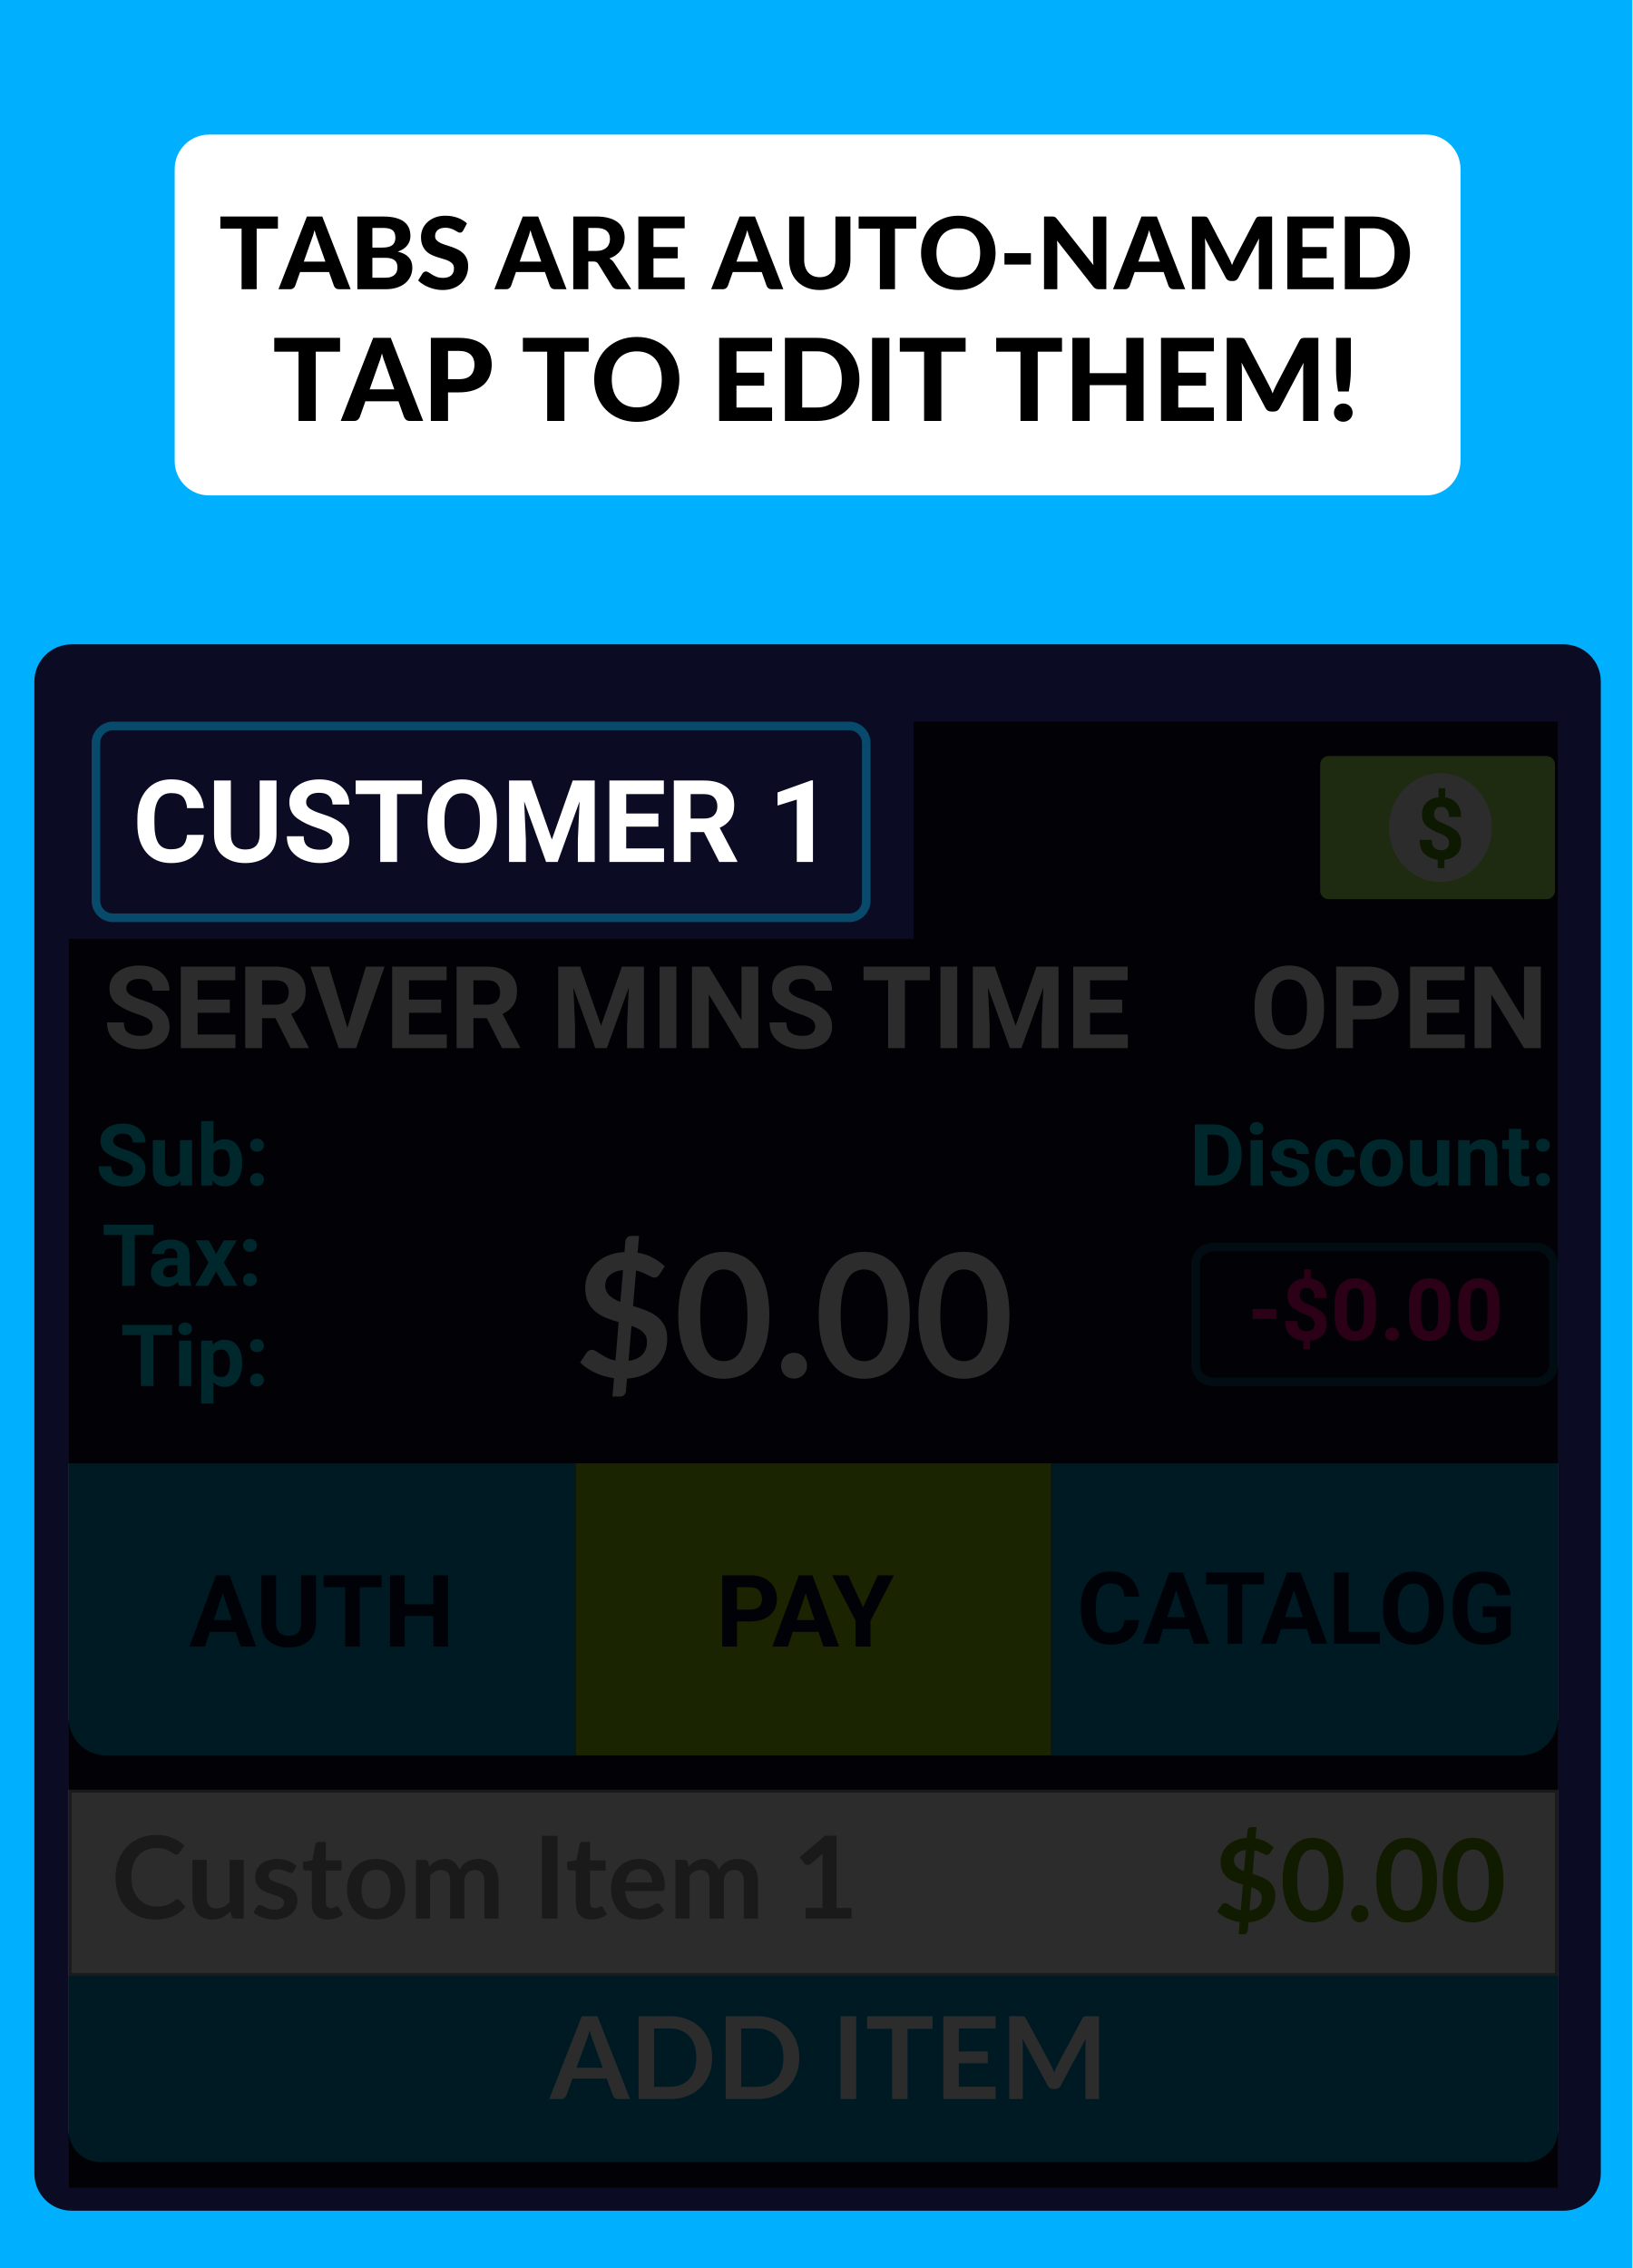
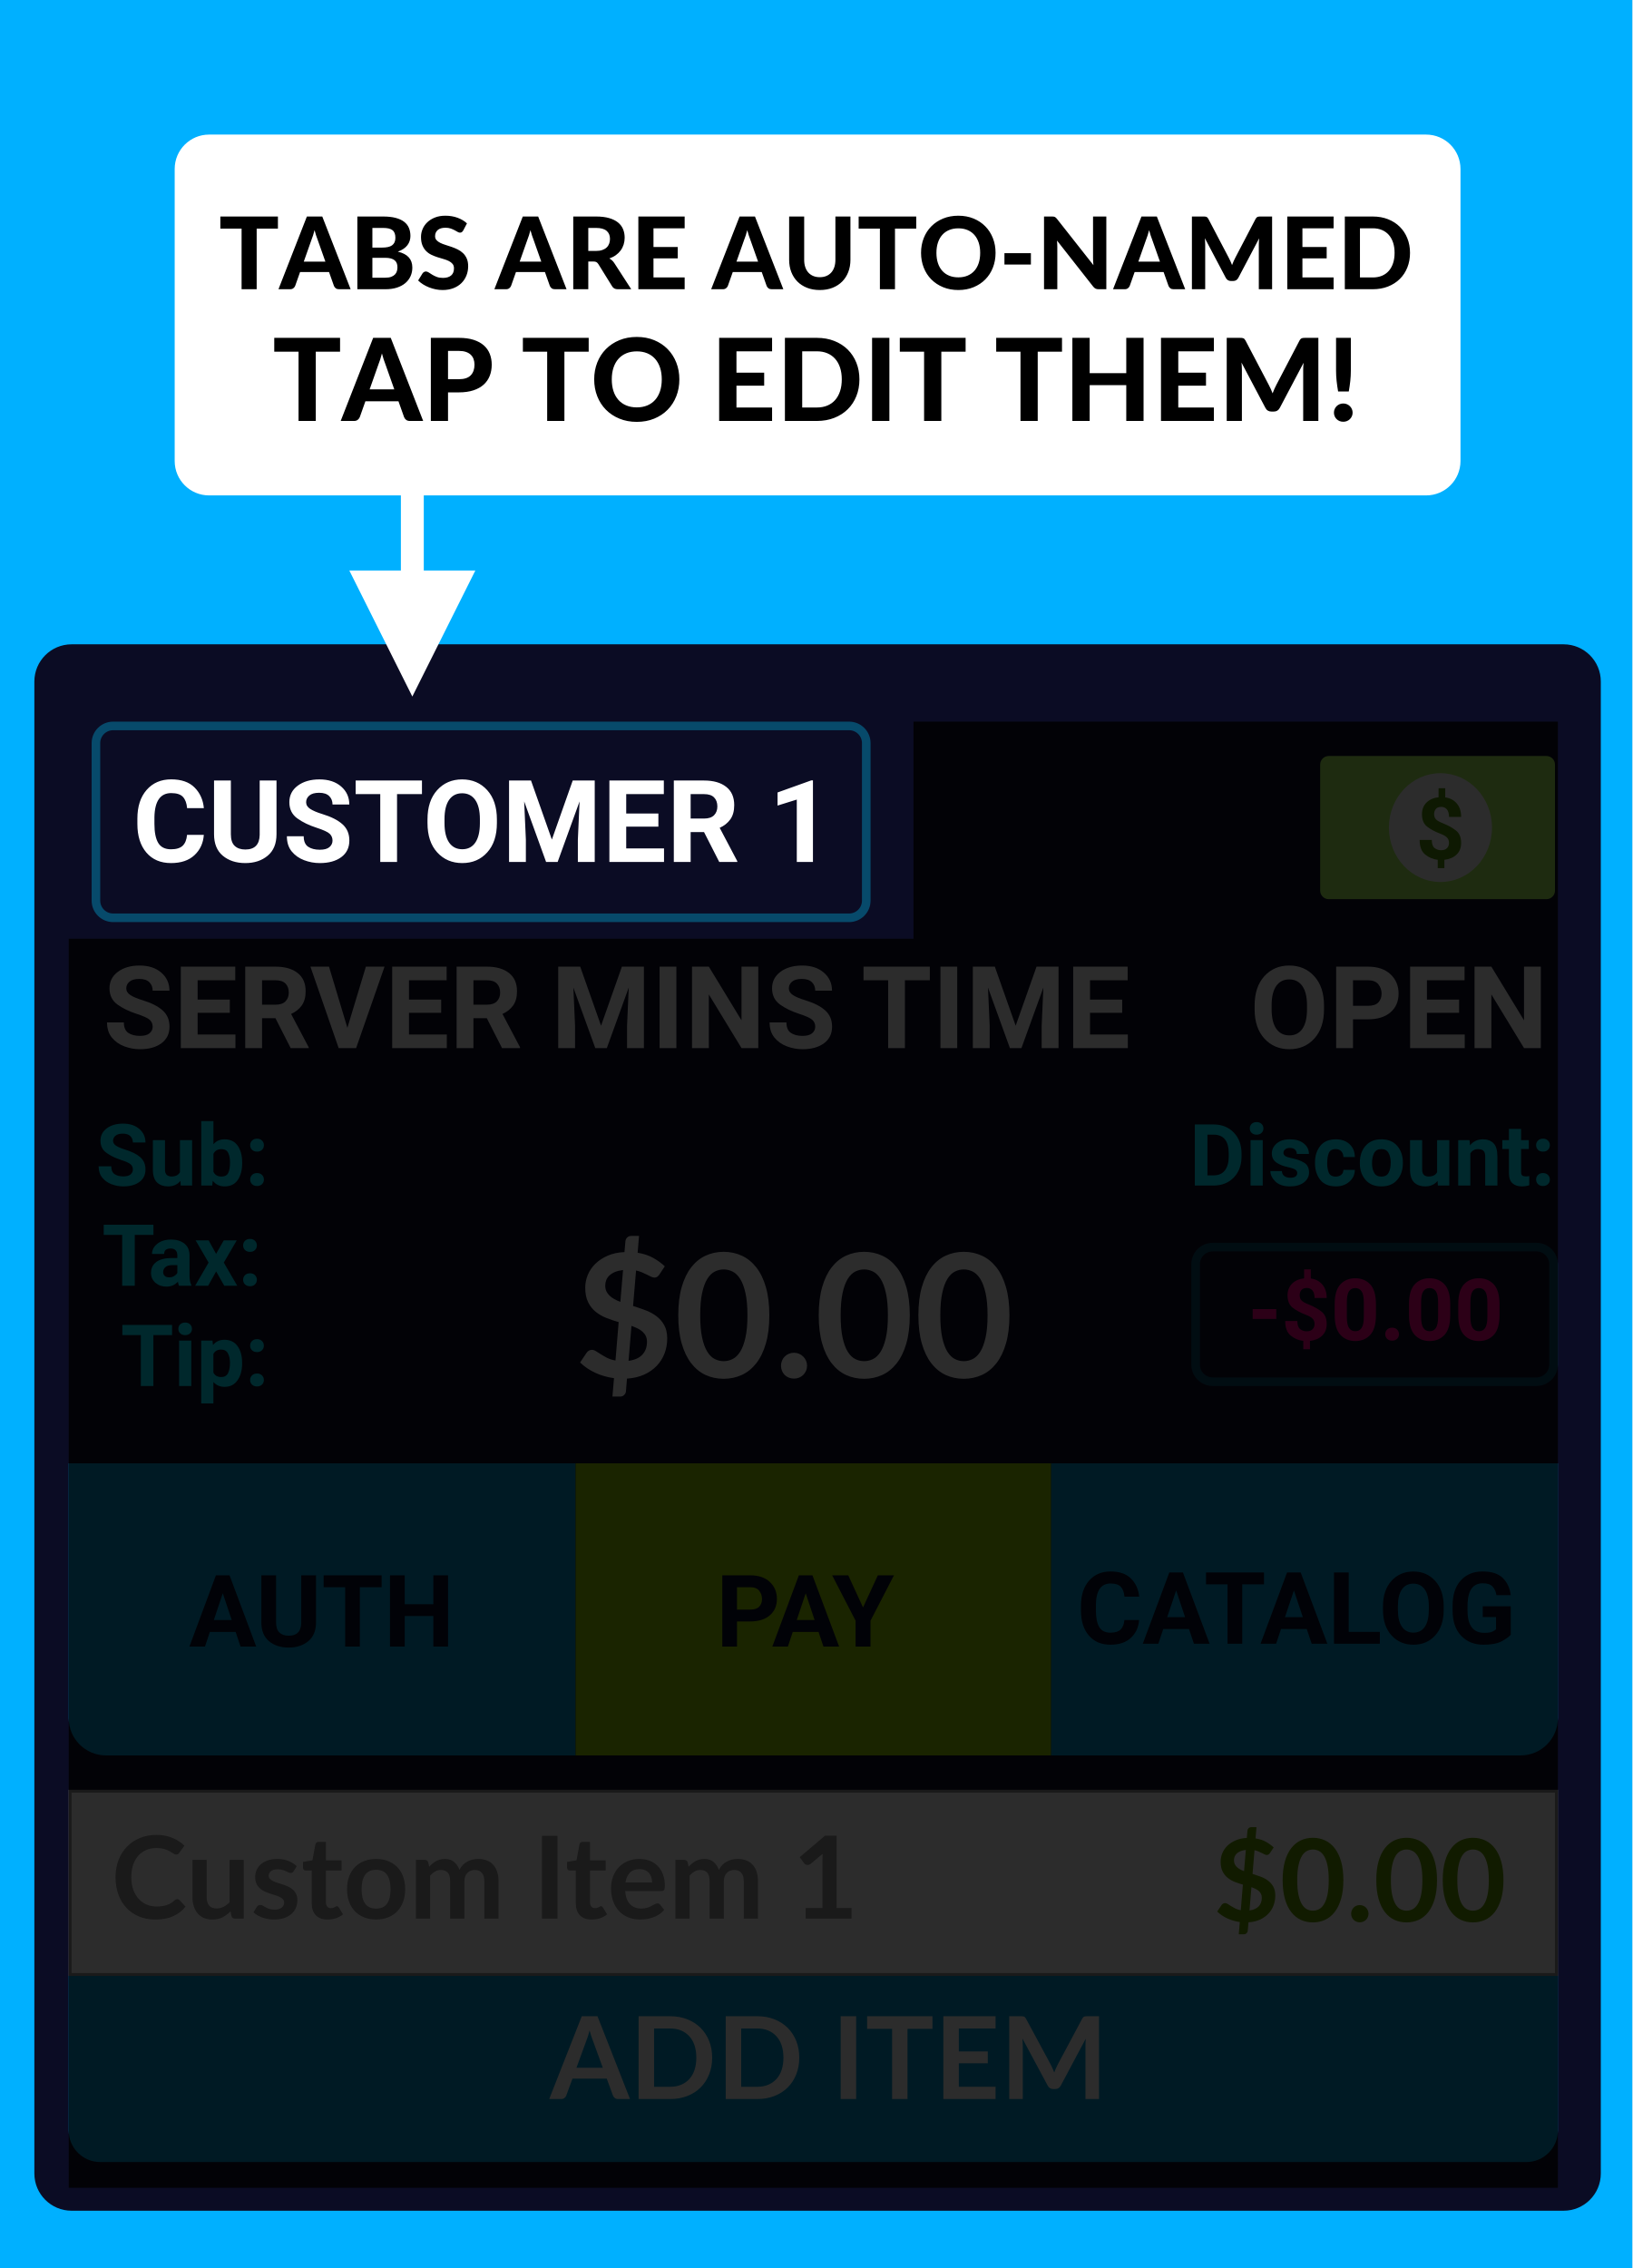
<svg xmlns="http://www.w3.org/2000/svg" width="570px" height="792px" viewBox="0 0 570 792" version="1.1">
  <g id="3_create_en" stroke="none" stroke-width="1" fill="none" fill-rule="evenodd">
    <rect fill="#00B0FF" x="0" y="0" width="570" height="792" />
    <g id="Group-3" transform="translate(12, 225)">
      <rect id="Rectangle" fill="#0B0C24" x="0" y="0" width="547" height="547" rx="13" />
      <path d="M12,286 L189,286 L189,388 L25,388 C17.82,388 12,382.18 12,375 L12,286 Z" id="Rectangle" fill="#0098CE" />
      <path d="M355,286 L532,286 L532,388 L368,388 C360.82,388 355,382.18 355,375 L355,286 Z" id="Rectangle" fill="#0098CE" transform="translate(443.5, 337) scale(-1, 1) translate(-443.5, -337) " />
      <rect id="Rectangle" stroke="#979797" fill="#FFFFFF" x="12.5" y="400.5" width="519" height="64" />
      <path d="M12,465 L532,465 L532,519 C532,525.075 527.075,530 521,530 L23,530 C16.925,530 12,525.075 12,519 L12,465 Z" id="Rectangle" fill="#0098CE" />
      <text id="ADD-ITEM" font-family="Lato-Bold, Lato" font-size="40" font-weight="bold" fill="#FFFFFF">
        <tspan x="180" y="508">ADD ITEM</tspan>
      </text>
      <text id="-$0.00" font-family="Roboto-Bold, Roboto" font-size="30" font-weight="bold" fill="#FF0088">
        <tspan x="423.806" y="243">-$0.00</tspan>
      </text>
      <text id="Discount:" font-family="Roboto-Bold, Roboto" font-size="30" font-weight="bold" fill="#00E7FF">
        <tspan x="403.324" y="189">Discount:</tspan>
      </text>
      <text id="Sub:-Tax:-Tip:" font-family="Roboto-Bold, Roboto" font-size="30" font-weight="bold" fill="#00E7FF">
        <tspan x="21.414" y="189">Sub:</tspan>
        <tspan x="23.626" y="224">Tax:</tspan>
        <tspan x="30.13" y="259">Tip:</tspan>
      </text>
      <text id="$0.00" font-family="Lato-Bold, Lato" font-size="40" font-weight="bold" fill="#659B00">
        <tspan x="411.7" y="446">$0.00</tspan>
      </text>
      <text id="CUSTOMER-1" font-family="Roboto-Bold, Roboto" font-size="40" font-weight="bold" fill="#FFFFFF">
        <tspan x="34.285" y="76">CUSTOMER 1</tspan>
      </text>
      <rect id="Rectangle" stroke-opacity="0.329" stroke="#00C9FE" stroke-width="3" x="21.5" y="28.5" width="269" height="67" rx="6" />
      <rect id="Rectangle" stroke-opacity="0.329" stroke="#00C9FE" stroke-width="3" x="405.5" y="210.5" width="125" height="47" rx="6" />
      <text id="$0.00" font-family="Lato-Bold, Lato" font-size="60" font-weight="bold" fill="#FFFFFF">
        <tspan x="188.55" y="256">$0.00</tspan>
      </text>
      <text id="OPEN" font-family="Roboto-Bold, Roboto" font-size="40" font-weight="bold" fill="#FFFFFF">
        <tspan x="424.42" y="141">OPEN</tspan>
      </text>
      <text id="SERVER-MINS-TIME" font-family="Roboto-Bold, Roboto" font-size="40" font-weight="bold" fill="#FFFFFF">
        <tspan x="24" y="141">SERVER MINS TIME</tspan>
      </text>
      <rect id="Rectangle" fill="#ADFB5F" x="449" y="39" width="82" height="50" rx="3" />
      <ellipse id="Oval" fill="#FFFFFF" cx="491" cy="64" rx="18" ry="19" />
      <text id="$" font-family="Roboto-Bold, Roboto" font-size="30" font-weight="bold" fill="#509209">
        <tspan x="482.394" y="75">$</tspan>
      </text>
      <text id="Custom-Item-1" font-family="Lato-Bold, Lato" font-size="40" font-weight="bold" fill="#949494">
        <tspan x="26.8" y="445">Custom Item 1</tspan>
      </text>
      <rect id="Rectangle" fill="#98CE00" x="189" y="286" width="166" height="102" />
      <text id="AUTH" font-family="Roboto-Black, Roboto" font-size="35" font-weight="700" fill="#080B26">
        <tspan x="54" y="350">AUTH</tspan>
      </text>
      <text id="PAY" font-family="Roboto-Black, Roboto" font-size="35" font-weight="700" fill="#080B26">
        <tspan x="238" y="350">PAY</tspan>
      </text>
      <text id="CATALOG" font-family="Roboto-Black, Roboto" font-size="35" font-weight="700" fill="#080B26">
        <tspan x="364" y="349">CATALOG</tspan>
      </text>
    </g>
    <rect id="Rectangle" fill="#FFFFFF" x="61" y="47" width="449" height="126" rx="12" />
    <path d="M97.05,79.843 L89.63,79.843 L89.63,101 L84.362,101 L84.362,79.843 L76.942,79.843 L76.942,75.608 L97.05,75.608 L97.05,79.843 Z M113.623,91.358 L110.875,83.588 C110.712,83.179 110.54,82.701 110.359,82.153 C110.178,81.604 110.006,81.009 109.843,80.368 C109.679,81.021 109.507,81.625 109.326,82.179 C109.145,82.733 108.973,83.214 108.81,83.623 L106.08,91.358 L113.623,91.358 Z M122.442,101 L118.365,101 C117.91,101 117.54,100.892 117.254,100.676 C116.968,100.46 116.755,100.183 116.615,99.845 L114.9,94.998 L104.785,94.998 L103.07,99.845 C102.953,100.137 102.749,100.402 102.457,100.641 C102.166,100.88 101.798,101 101.355,101 L97.243,101 L107.165,75.608 L112.537,75.608 L122.442,101 Z M134.535,96.975 C135.375,96.975 136.066,96.873 136.609,96.669 C137.151,96.465 137.586,96.193 137.912,95.855 C138.239,95.517 138.467,95.129 138.595,94.691 C138.723,94.254 138.787,93.802 138.787,93.335 C138.787,92.822 138.712,92.361 138.56,91.953 C138.408,91.544 138.163,91.197 137.825,90.911 C137.487,90.625 137.046,90.407 136.504,90.255 C135.961,90.103 135.293,90.028 134.5,90.028 L130.037,90.028 L130.037,96.975 L134.535,96.975 Z M130.037,79.597 L130.037,86.457 L133.485,86.457 C134.22,86.457 134.873,86.396 135.445,86.274 C136.017,86.151 136.495,85.956 136.88,85.688 C137.265,85.419 137.56,85.066 137.764,84.629 C137.968,84.191 138.07,83.663 138.07,83.045 C138.07,82.415 137.985,81.878 137.816,81.435 C137.647,80.992 137.388,80.636 137.037,80.368 C136.687,80.099 136.244,79.904 135.708,79.781 C135.171,79.659 134.535,79.597 133.8,79.597 L130.037,79.597 Z M133.8,75.608 C135.503,75.608 136.959,75.768 138.166,76.089 C139.374,76.41 140.36,76.865 141.124,77.454 C141.888,78.043 142.445,78.757 142.795,79.597 C143.145,80.438 143.32,81.377 143.32,82.415 C143.32,82.998 143.235,83.558 143.066,84.095 C142.897,84.632 142.635,85.136 142.279,85.609 C141.923,86.081 141.465,86.51 140.905,86.895 C140.345,87.28 139.68,87.607 138.91,87.875 C140.637,88.283 141.914,88.948 142.743,89.87 C143.571,90.792 143.985,91.987 143.985,93.457 C143.985,94.531 143.778,95.528 143.364,96.45 C142.95,97.372 142.346,98.171 141.553,98.847 C140.759,99.524 139.782,100.052 138.621,100.431 C137.46,100.81 136.128,101 134.623,101 L124.787,101 L124.787,75.608 L133.8,75.608 Z M161.765,80.472 C161.602,80.741 161.435,80.936 161.266,81.059 C161.097,81.181 160.878,81.243 160.61,81.243 C160.353,81.243 160.076,81.152 159.779,80.971 C159.481,80.79 159.134,80.595 158.738,80.385 C158.341,80.175 157.886,79.98 157.373,79.799 C156.859,79.618 156.258,79.528 155.57,79.528 C154.357,79.528 153.447,79.799 152.84,80.341 C152.233,80.884 151.93,81.592 151.93,82.468 C151.93,83.028 152.096,83.491 152.429,83.859 C152.761,84.226 153.199,84.544 153.741,84.812 C154.284,85.081 154.899,85.32 155.588,85.53 C156.276,85.74 156.982,85.97 157.705,86.221 C158.428,86.472 159.134,86.767 159.822,87.105 C160.511,87.443 161.126,87.869 161.669,88.382 C162.211,88.896 162.649,89.523 162.981,90.264 C163.314,91.005 163.48,91.906 163.48,92.968 C163.48,94.123 163.279,95.205 162.876,96.214 C162.474,97.223 161.893,98.104 161.135,98.856 C160.377,99.609 159.44,100.201 158.326,100.632 C157.212,101.064 155.949,101.28 154.537,101.28 C153.732,101.28 152.93,101.198 152.131,101.035 C151.332,100.872 150.562,100.644 149.821,100.353 C149.08,100.061 148.383,99.711 147.73,99.302 C147.077,98.894 146.505,98.439 146.015,97.938 L147.555,95.453 C147.683,95.266 147.852,95.111 148.062,94.989 C148.273,94.866 148.494,94.805 148.727,94.805 C149.043,94.805 149.375,94.922 149.725,95.155 C150.075,95.388 150.477,95.645 150.933,95.925 C151.388,96.205 151.915,96.462 152.516,96.695 C153.117,96.928 153.837,97.045 154.678,97.045 C155.903,97.045 156.85,96.765 157.521,96.205 C158.192,95.645 158.528,94.811 158.528,93.703 C158.528,93.061 158.361,92.542 158.029,92.145 C157.696,91.748 157.262,91.416 156.725,91.147 C156.188,90.879 155.576,90.649 154.887,90.456 C154.199,90.264 153.493,90.051 152.77,89.817 C152.047,89.584 151.341,89.304 150.653,88.978 C149.964,88.651 149.352,88.219 148.815,87.683 C148.278,87.146 147.844,86.481 147.511,85.688 C147.179,84.894 147.012,83.908 147.012,82.73 C147.012,81.785 147.199,80.869 147.572,79.983 C147.946,79.096 148.494,78.308 149.218,77.62 C149.941,76.932 150.83,76.378 151.886,75.957 C152.942,75.537 154.152,75.328 155.518,75.328 C157.046,75.328 158.46,75.564 159.761,76.036 C161.062,76.509 162.162,77.165 163.06,78.005 L161.765,80.472 Z M189.012,91.358 L186.265,83.588 C186.102,83.179 185.93,82.701 185.749,82.153 C185.568,81.604 185.396,81.009 185.232,80.368 C185.069,81.021 184.897,81.625 184.716,82.179 C184.535,82.733 184.363,83.214 184.2,83.623 L181.47,91.358 L189.012,91.358 Z M197.833,101 L193.755,101 C193.3,101 192.93,100.892 192.644,100.676 C192.358,100.46 192.145,100.183 192.005,99.845 L190.29,94.998 L180.175,94.998 L178.46,99.845 C178.343,100.137 178.139,100.402 177.847,100.641 C177.556,100.88 177.188,101 176.745,101 L172.632,101 L182.555,75.608 L187.928,75.608 L197.833,101 Z M208.123,87.63 C208.974,87.63 209.709,87.522 210.327,87.306 C210.946,87.09 211.453,86.793 211.85,86.414 C212.247,86.035 212.538,85.588 212.725,85.075 C212.912,84.562 213.005,84.002 213.005,83.395 C213.005,82.193 212.605,81.26 211.806,80.595 C211.007,79.93 209.791,79.597 208.157,79.597 L205.428,79.597 L205.428,87.63 L208.123,87.63 Z M220.425,101 L215.683,101 C214.796,101 214.154,100.662 213.757,99.985 L208.928,92.198 C208.729,91.894 208.51,91.673 208.271,91.532 C208.032,91.392 207.679,91.323 207.213,91.323 L205.428,91.323 L205.428,101 L200.178,101 L200.178,75.608 L208.157,75.608 C209.931,75.608 211.447,75.791 212.708,76.159 C213.968,76.526 215,77.037 215.805,77.69 C216.61,78.343 217.199,79.122 217.572,80.026 C217.946,80.93 218.132,81.925 218.132,83.01 C218.132,83.85 218.013,84.646 217.774,85.399 C217.535,86.151 217.188,86.837 216.732,87.455 C216.277,88.073 215.718,88.622 215.053,89.1 C214.387,89.578 213.629,89.963 212.778,90.255 C213.116,90.442 213.431,90.666 213.722,90.929 C214.014,91.191 214.277,91.503 214.51,91.865 L220.425,101 Z M228.195,79.72 L228.195,86.248 L236.665,86.248 L236.665,90.22 L228.195,90.22 L228.195,96.888 L239.08,96.888 L239.08,101 L222.91,101 L222.91,75.608 L239.08,75.608 L239.08,79.72 L228.195,79.72 Z M264.717,91.358 L261.97,83.588 C261.807,83.179 261.635,82.701 261.454,82.153 C261.273,81.604 261.101,81.009 260.938,80.368 C260.774,81.021 260.602,81.625 260.421,82.179 C260.24,82.733 260.068,83.214 259.905,83.623 L257.175,91.358 L264.717,91.358 Z M273.538,101 L269.46,101 C269.005,101 268.635,100.892 268.349,100.676 C268.063,100.46 267.85,100.183 267.71,99.845 L265.995,94.998 L255.88,94.998 L254.165,99.845 C254.048,100.137 253.844,100.402 253.553,100.641 C253.261,100.88 252.893,101 252.45,101 L248.338,101 L258.26,75.608 L263.632,75.608 L273.538,101 Z M286.277,96.8 C287.129,96.8 287.893,96.657 288.57,96.371 C289.247,96.085 289.818,95.68 290.285,95.155 C290.752,94.63 291.107,93.994 291.353,93.248 C291.598,92.501 291.72,91.661 291.72,90.728 L291.72,75.608 L296.97,75.608 L296.97,90.728 C296.97,92.268 296.722,93.682 296.226,94.971 C295.73,96.26 295.022,97.372 294.1,98.305 C293.178,99.238 292.058,99.967 290.74,100.493 C289.422,101.018 287.934,101.28 286.277,101.28 C284.621,101.28 283.13,101.018 281.806,100.493 C280.482,99.967 279.359,99.238 278.438,98.305 C277.516,97.372 276.807,96.26 276.311,94.971 C275.815,93.682 275.567,92.268 275.567,90.728 L275.567,75.608 L280.817,75.608 L280.817,90.728 C280.817,91.661 280.94,92.501 281.185,93.248 C281.43,93.994 281.786,94.63 282.252,95.155 C282.719,95.68 283.291,96.085 283.967,96.371 C284.644,96.657 285.414,96.8 286.277,96.8 Z M319.947,79.843 L312.527,79.843 L312.527,101 L307.26,101 L307.26,79.843 L299.84,79.843 L299.84,75.608 L319.947,75.608 L319.947,79.843 Z M347.65,88.295 C347.65,90.15 347.338,91.871 346.714,93.457 C346.09,95.044 345.209,96.415 344.071,97.57 C342.934,98.725 341.566,99.632 339.967,100.291 C338.369,100.95 336.596,101.28 334.647,101.28 C332.699,101.28 330.926,100.95 329.327,100.291 C327.729,99.632 326.358,98.725 325.215,97.57 C324.072,96.415 323.188,95.044 322.564,93.457 C321.94,91.871 321.627,90.15 321.627,88.295 C321.627,86.44 321.94,84.722 322.564,83.141 C323.188,81.56 324.072,80.193 325.215,79.037 C326.358,77.882 327.729,76.975 329.327,76.316 C330.926,75.657 332.699,75.328 334.647,75.328 C336.596,75.328 338.369,75.657 339.967,76.316 C341.566,76.975 342.934,77.885 344.071,79.046 C345.209,80.207 346.09,81.578 346.714,83.159 C347.338,84.74 347.65,86.452 347.65,88.295 Z M342.277,88.295 C342.277,86.965 342.103,85.772 341.752,84.716 C341.402,83.66 340.898,82.762 340.239,82.021 C339.58,81.28 338.78,80.715 337.841,80.324 C336.902,79.933 335.838,79.737 334.647,79.737 C333.457,79.737 332.39,79.933 331.445,80.324 C330.5,80.715 329.698,81.28 329.039,82.021 C328.38,82.762 327.875,83.66 327.525,84.716 C327.175,85.772 327,86.965 327,88.295 C327,89.637 327.175,90.835 327.525,91.891 C327.875,92.947 328.38,93.842 329.039,94.578 C329.698,95.313 330.5,95.875 331.445,96.266 C332.39,96.657 333.457,96.853 334.647,96.853 C335.838,96.853 336.902,96.657 337.841,96.266 C338.78,95.875 339.58,95.313 340.239,94.578 C340.898,93.842 341.402,92.947 341.752,91.891 C342.103,90.835 342.277,89.637 342.277,88.295 Z M350.748,88.418 L359.988,88.418 L359.988,92.373 L350.748,92.373 L350.748,88.418 Z M386.325,75.608 L386.325,101 L383.613,101 C383.204,101 382.86,100.933 382.58,100.799 C382.3,100.665 382.026,100.434 381.757,100.108 L369.105,84.007 C369.14,84.416 369.166,84.818 369.184,85.215 C369.201,85.612 369.21,85.979 369.21,86.317 L369.21,101 L364.572,101 L364.572,75.608 L367.337,75.608 C367.559,75.608 367.749,75.616 367.906,75.634 C368.064,75.651 368.207,75.692 368.335,75.756 C368.463,75.82 368.586,75.905 368.702,76.01 C368.819,76.115 368.947,76.255 369.087,76.43 L381.827,92.6 C381.781,92.157 381.746,91.728 381.723,91.314 C381.699,90.9 381.688,90.506 381.688,90.132 L381.688,75.608 L386.325,75.608 Z M405.05,91.358 L402.303,83.588 C402.139,83.179 401.967,82.701 401.786,82.153 C401.605,81.604 401.433,81.009 401.27,80.368 C401.107,81.021 400.935,81.625 400.754,82.179 C400.573,82.733 400.401,83.214 400.238,83.623 L397.507,91.358 L405.05,91.358 Z M413.87,101 L409.793,101 C409.337,101 408.967,100.892 408.681,100.676 C408.395,100.46 408.183,100.183 408.043,99.845 L406.327,94.998 L396.212,94.998 L394.498,99.845 C394.381,100.137 394.177,100.402 393.885,100.641 C393.593,100.88 393.226,101 392.783,101 L388.67,101 L398.592,75.608 L403.965,75.608 L413.87,101 Z M444.215,75.608 L444.215,101 L439.577,101 L439.577,85.407 C439.577,85.081 439.586,84.731 439.604,84.358 C439.621,83.984 439.653,83.605 439.7,83.22 L432.438,96.993 C432.041,97.751 431.428,98.13 430.6,98.13 L429.865,98.13 C429.457,98.13 429.095,98.034 428.78,97.841 C428.465,97.649 428.214,97.366 428.027,96.993 L420.73,83.168 C420.765,83.576 420.794,83.97 420.817,84.349 C420.841,84.728 420.853,85.081 420.853,85.407 L420.853,101 L416.215,101 L416.215,75.608 L420.205,75.608 C420.427,75.608 420.625,75.613 420.8,75.625 C420.975,75.637 421.13,75.669 421.264,75.721 C421.398,75.774 421.52,75.855 421.631,75.966 C421.742,76.077 421.85,76.232 421.955,76.43 L429.06,89.975 C429.282,90.383 429.489,90.803 429.681,91.235 C429.874,91.667 430.057,92.11 430.233,92.565 C430.408,92.098 430.591,91.643 430.784,91.2 C430.976,90.757 431.183,90.331 431.405,89.922 L438.457,76.43 C438.563,76.232 438.673,76.077 438.79,75.966 C438.907,75.855 439.032,75.774 439.166,75.721 C439.3,75.669 439.452,75.637 439.621,75.625 C439.79,75.613 439.992,75.608 440.225,75.608 L444.215,75.608 Z M454.803,79.72 L454.803,86.248 L463.272,86.248 L463.272,90.22 L454.803,90.22 L454.803,96.888 L465.688,96.888 L465.688,101 L449.517,101 L449.517,75.608 L465.688,75.608 L465.688,79.72 L454.803,79.72 Z M492.375,88.295 C492.375,90.15 492.063,91.856 491.439,93.414 C490.815,94.971 489.934,96.31 488.796,97.43 C487.659,98.55 486.291,99.425 484.692,100.055 C483.094,100.685 481.321,101 479.373,101 L469.608,101 L469.608,75.608 L479.373,75.608 C481.321,75.608 483.094,75.922 484.692,76.552 C486.291,77.183 487.659,78.06 488.796,79.186 C489.934,80.312 490.815,81.651 491.439,83.203 C492.063,84.754 492.375,86.452 492.375,88.295 Z M486.985,88.295 C486.985,86.965 486.81,85.769 486.46,84.707 C486.11,83.646 485.608,82.748 484.955,82.013 C484.302,81.277 483.505,80.712 482.566,80.315 C481.627,79.918 480.563,79.72 479.373,79.72 L474.892,79.72 L474.892,96.888 L479.373,96.888 C480.563,96.888 481.627,96.692 482.566,96.301 C483.505,95.91 484.302,95.345 484.955,94.604 C485.608,93.863 486.11,92.962 486.46,91.9 C486.81,90.838 486.985,89.637 486.985,88.295 Z M118.75,122.82 L110.27,122.82 L110.27,147 L104.25,147 L104.25,122.82 L95.77,122.82 L95.77,117.98 L118.75,117.98 L118.75,122.82 Z M137.69,135.98 L134.55,127.1 C134.363,126.633 134.167,126.087 133.96,125.46 C133.753,124.833 133.557,124.153 133.37,123.42 C133.183,124.167 132.987,124.857 132.78,125.49 C132.573,126.123 132.377,126.673 132.19,127.14 L129.07,135.98 L137.69,135.98 Z M147.77,147 L143.11,147 C142.59,147 142.167,146.877 141.84,146.63 C141.513,146.383 141.27,146.067 141.11,145.68 L139.15,140.14 L127.59,140.14 L125.63,145.68 C125.497,146.013 125.263,146.317 124.93,146.59 C124.597,146.863 124.177,147 123.67,147 L118.97,147 L130.31,117.98 L136.45,117.98 L147.77,147 Z M160.25,132.42 C162.13,132.42 163.507,131.967 164.38,131.06 C165.253,130.153 165.69,128.913 165.69,127.34 C165.69,126.62 165.58,125.963 165.36,125.37 C165.14,124.777 164.807,124.27 164.36,123.85 C163.913,123.43 163.35,123.107 162.67,122.88 C161.99,122.653 161.183,122.54 160.25,122.54 L156.45,122.54 L156.45,132.42 L160.25,132.42 Z M160.25,117.98 C162.237,117.98 163.953,118.213 165.4,118.68 C166.847,119.147 168.037,119.797 168.97,120.63 C169.903,121.463 170.593,122.453 171.04,123.6 C171.487,124.747 171.71,125.993 171.71,127.34 C171.71,128.767 171.477,130.073 171.01,131.26 C170.543,132.447 169.837,133.467 168.89,134.32 C167.943,135.173 166.75,135.837 165.31,136.31 C163.87,136.783 162.183,137.02 160.25,137.02 L156.45,137.02 L156.45,147 L150.45,147 L150.45,117.98 L160.25,117.98 Z M205.57,122.82 L197.09,122.82 L197.09,147 L191.07,147 L191.07,122.82 L182.59,122.82 L182.59,117.98 L205.57,117.98 L205.57,122.82 Z M237.23,132.48 C237.23,134.6 236.873,136.567 236.16,138.38 C235.447,140.193 234.44,141.76 233.14,143.08 C231.84,144.4 230.277,145.437 228.45,146.19 C226.623,146.943 224.597,147.32 222.37,147.32 C220.143,147.32 218.117,146.943 216.29,146.19 C214.463,145.437 212.897,144.4 211.59,143.08 C210.283,141.76 209.273,140.193 208.56,138.38 C207.847,136.567 207.49,134.6 207.49,132.48 C207.49,130.36 207.847,128.397 208.56,126.59 C209.273,124.783 210.283,123.22 211.59,121.9 C212.897,120.58 214.463,119.543 216.29,118.79 C218.117,118.037 220.143,117.66 222.37,117.66 C224.597,117.66 226.623,118.037 228.45,118.79 C230.277,119.543 231.84,120.583 233.14,121.91 C234.44,123.237 235.447,124.803 236.16,126.61 C236.873,128.417 237.23,130.373 237.23,132.48 Z M231.09,132.48 C231.09,130.96 230.89,129.597 230.49,128.39 C230.09,127.183 229.513,126.157 228.76,125.31 C228.007,124.463 227.093,123.817 226.02,123.37 C224.947,122.923 223.73,122.7 222.37,122.7 C221.01,122.7 219.79,122.923 218.71,123.37 C217.63,123.817 216.713,124.463 215.96,125.31 C215.207,126.157 214.63,127.183 214.23,128.39 C213.83,129.597 213.63,130.96 213.63,132.48 C213.63,134.013 213.83,135.383 214.23,136.59 C214.63,137.797 215.207,138.82 215.96,139.66 C216.713,140.5 217.63,141.143 218.71,141.59 C219.79,142.037 221.01,142.26 222.37,142.26 C223.73,142.26 224.947,142.037 226.02,141.59 C227.093,141.143 228.007,140.5 228.76,139.66 C229.513,138.82 230.09,137.797 230.49,136.59 C230.89,135.383 231.09,134.013 231.09,132.48 Z M257.17,122.68 L257.17,130.14 L266.85,130.14 L266.85,134.68 L257.17,134.68 L257.17,142.3 L269.61,142.3 L269.61,147 L251.13,147 L251.13,117.98 L269.61,117.98 L269.61,122.68 L257.17,122.68 Z M300.11,132.48 C300.11,134.6 299.753,136.55 299.04,138.33 C298.327,140.11 297.32,141.64 296.02,142.92 C294.72,144.2 293.157,145.2 291.33,145.92 C289.503,146.64 287.477,147 285.25,147 L274.09,147 L274.09,117.98 L285.25,117.98 C287.477,117.98 289.503,118.34 291.33,119.06 C293.157,119.78 294.72,120.783 296.02,122.07 C297.32,123.357 298.327,124.887 299.04,126.66 C299.753,128.433 300.11,130.373 300.11,132.48 Z M293.95,132.48 C293.95,130.96 293.75,129.593 293.35,128.38 C292.95,127.167 292.377,126.14 291.63,125.3 C290.883,124.46 289.973,123.813 288.9,123.36 C287.827,122.907 286.61,122.68 285.25,122.68 L280.13,122.68 L280.13,142.3 L285.25,142.3 C286.61,142.3 287.827,142.077 288.9,141.63 C289.973,141.183 290.883,140.537 291.63,139.69 C292.377,138.843 292.95,137.813 293.35,136.6 C293.75,135.387 293.95,134.013 293.95,132.48 Z M310.57,147 L304.53,147 L304.53,117.98 L310.57,117.98 L310.57,147 Z M337.19,122.82 L328.71,122.82 L328.71,147 L322.69,147 L322.69,122.82 L314.21,122.82 L314.21,117.98 L337.19,117.98 L337.19,122.82 Z M370.85,122.82 L362.37,122.82 L362.37,147 L356.35,147 L356.35,122.82 L347.87,122.82 L347.87,117.98 L370.85,117.98 L370.85,122.82 Z M399.33,117.98 L399.33,147 L393.29,147 L393.29,134.5 L380.51,134.5 L380.51,147 L374.47,147 L374.47,117.98 L380.51,117.98 L380.51,130.3 L393.29,130.3 L393.29,117.98 L399.33,117.98 Z M411.45,122.68 L411.45,130.14 L421.13,130.14 L421.13,134.68 L411.45,134.68 L411.45,142.3 L423.89,142.3 L423.89,147 L405.41,147 L405.41,117.98 L423.89,117.98 L423.89,122.68 L411.45,122.68 Z M460.37,117.98 L460.37,147 L455.07,147 L455.07,129.18 C455.07,128.807 455.08,128.407 455.1,127.98 C455.12,127.553 455.157,127.12 455.21,126.68 L446.91,142.42 C446.457,143.287 445.757,143.72 444.81,143.72 L443.97,143.72 C443.503,143.72 443.09,143.61 442.73,143.39 C442.37,143.17 442.083,142.847 441.87,142.42 L433.53,126.62 C433.57,127.087 433.603,127.537 433.63,127.97 C433.657,128.403 433.67,128.807 433.67,129.18 L433.67,147 L428.37,147 L428.37,117.98 L432.93,117.98 C433.183,117.98 433.41,117.987 433.61,118 C433.81,118.013 433.987,118.05 434.14,118.11 C434.293,118.17 434.433,118.263 434.56,118.39 C434.687,118.517 434.81,118.693 434.93,118.92 L443.05,134.4 C443.303,134.867 443.54,135.347 443.76,135.84 C443.98,136.333 444.19,136.84 444.39,137.36 C444.59,136.827 444.8,136.307 445.02,135.8 C445.24,135.293 445.477,134.807 445.73,134.34 L453.79,118.92 C453.91,118.693 454.037,118.517 454.17,118.39 C454.303,118.263 454.447,118.17 454.6,118.11 C454.753,118.05 454.927,118.013 455.12,118 C455.313,117.987 455.543,117.98 455.81,117.98 L460.37,117.98 Z M471.71,117.98 L471.71,129.42 C471.71,130.633 471.647,131.833 471.52,133.02 C471.393,134.207 471.217,135.44 470.99,136.72 L467.27,136.72 C467.043,135.44 466.867,134.207 466.74,133.02 C466.613,131.833 466.55,130.633 466.55,129.42 L466.55,117.98 L471.71,117.98 Z M465.81,144.1 C465.81,143.66 465.893,143.243 466.06,142.85 C466.227,142.457 466.457,142.117 466.75,141.83 C467.043,141.543 467.387,141.317 467.78,141.15 C468.173,140.983 468.603,140.9 469.07,140.9 C469.523,140.9 469.947,140.983 470.34,141.15 C470.733,141.317 471.077,141.543 471.37,141.83 C471.663,142.117 471.897,142.457 472.07,142.85 C472.243,143.243 472.33,143.66 472.33,144.1 C472.33,144.553 472.243,144.973 472.07,145.36 C471.897,145.747 471.663,146.083 471.37,146.37 C471.077,146.657 470.733,146.88 470.34,147.04 C469.947,147.2 469.523,147.28 469.07,147.28 C468.603,147.28 468.173,147.2 467.78,147.04 C467.387,146.88 467.043,146.657 466.75,146.37 C466.457,146.083 466.227,145.747 466.06,145.36 C465.893,144.973 465.81,144.553 465.81,144.1 Z" id="TABSAREAUTO-NAMEDTAPTOEDITTHEM!" fill="#000000" fill-rule="nonzero" />
    <polygon id="Path-2" fill="#000000" opacity="0.825" points="24 327.815 24 764 544 764 544 252 319 252 319 327.815" />
+     <path id="Line-2" d="M139.985,199.234 L139.985,160.5 L147.985,160.5 L147.985,199.234 L165.985,199.234 L143.985,243.234 L121.985,199.234 L139.985,199.234 Z" fill="#FFFFFF" fill-rule="nonzero" />
  </g>
</svg>
